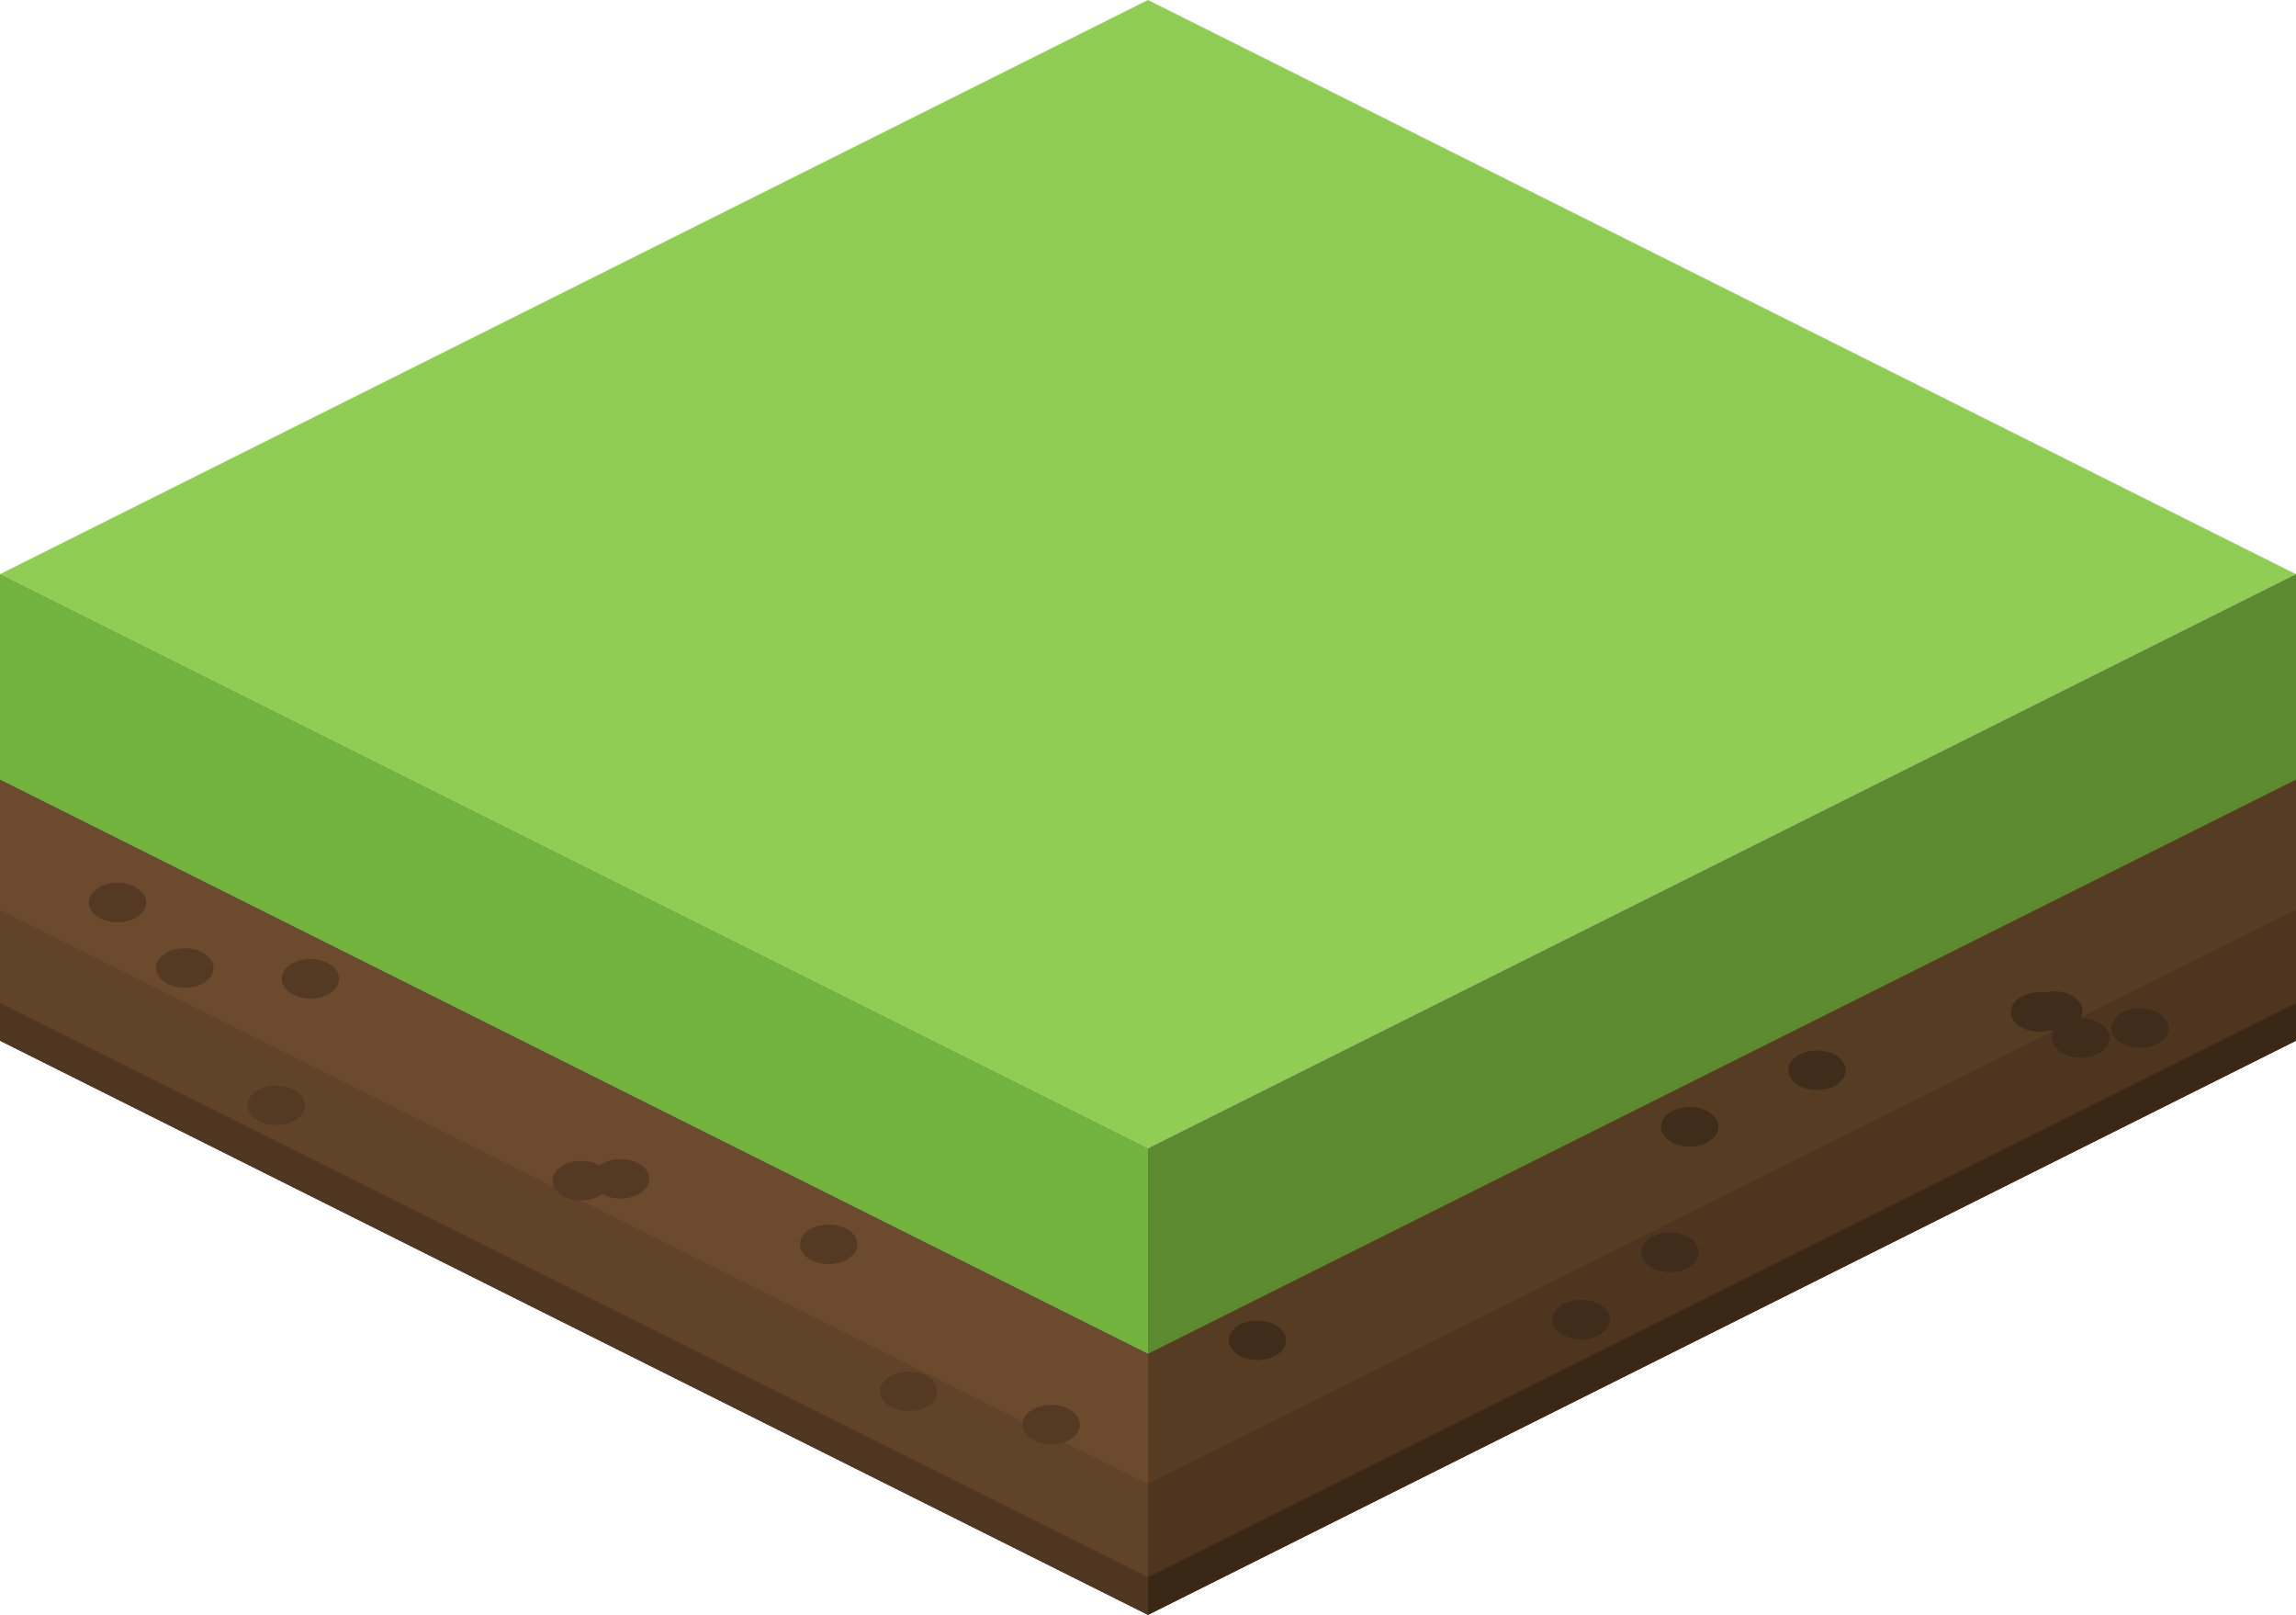
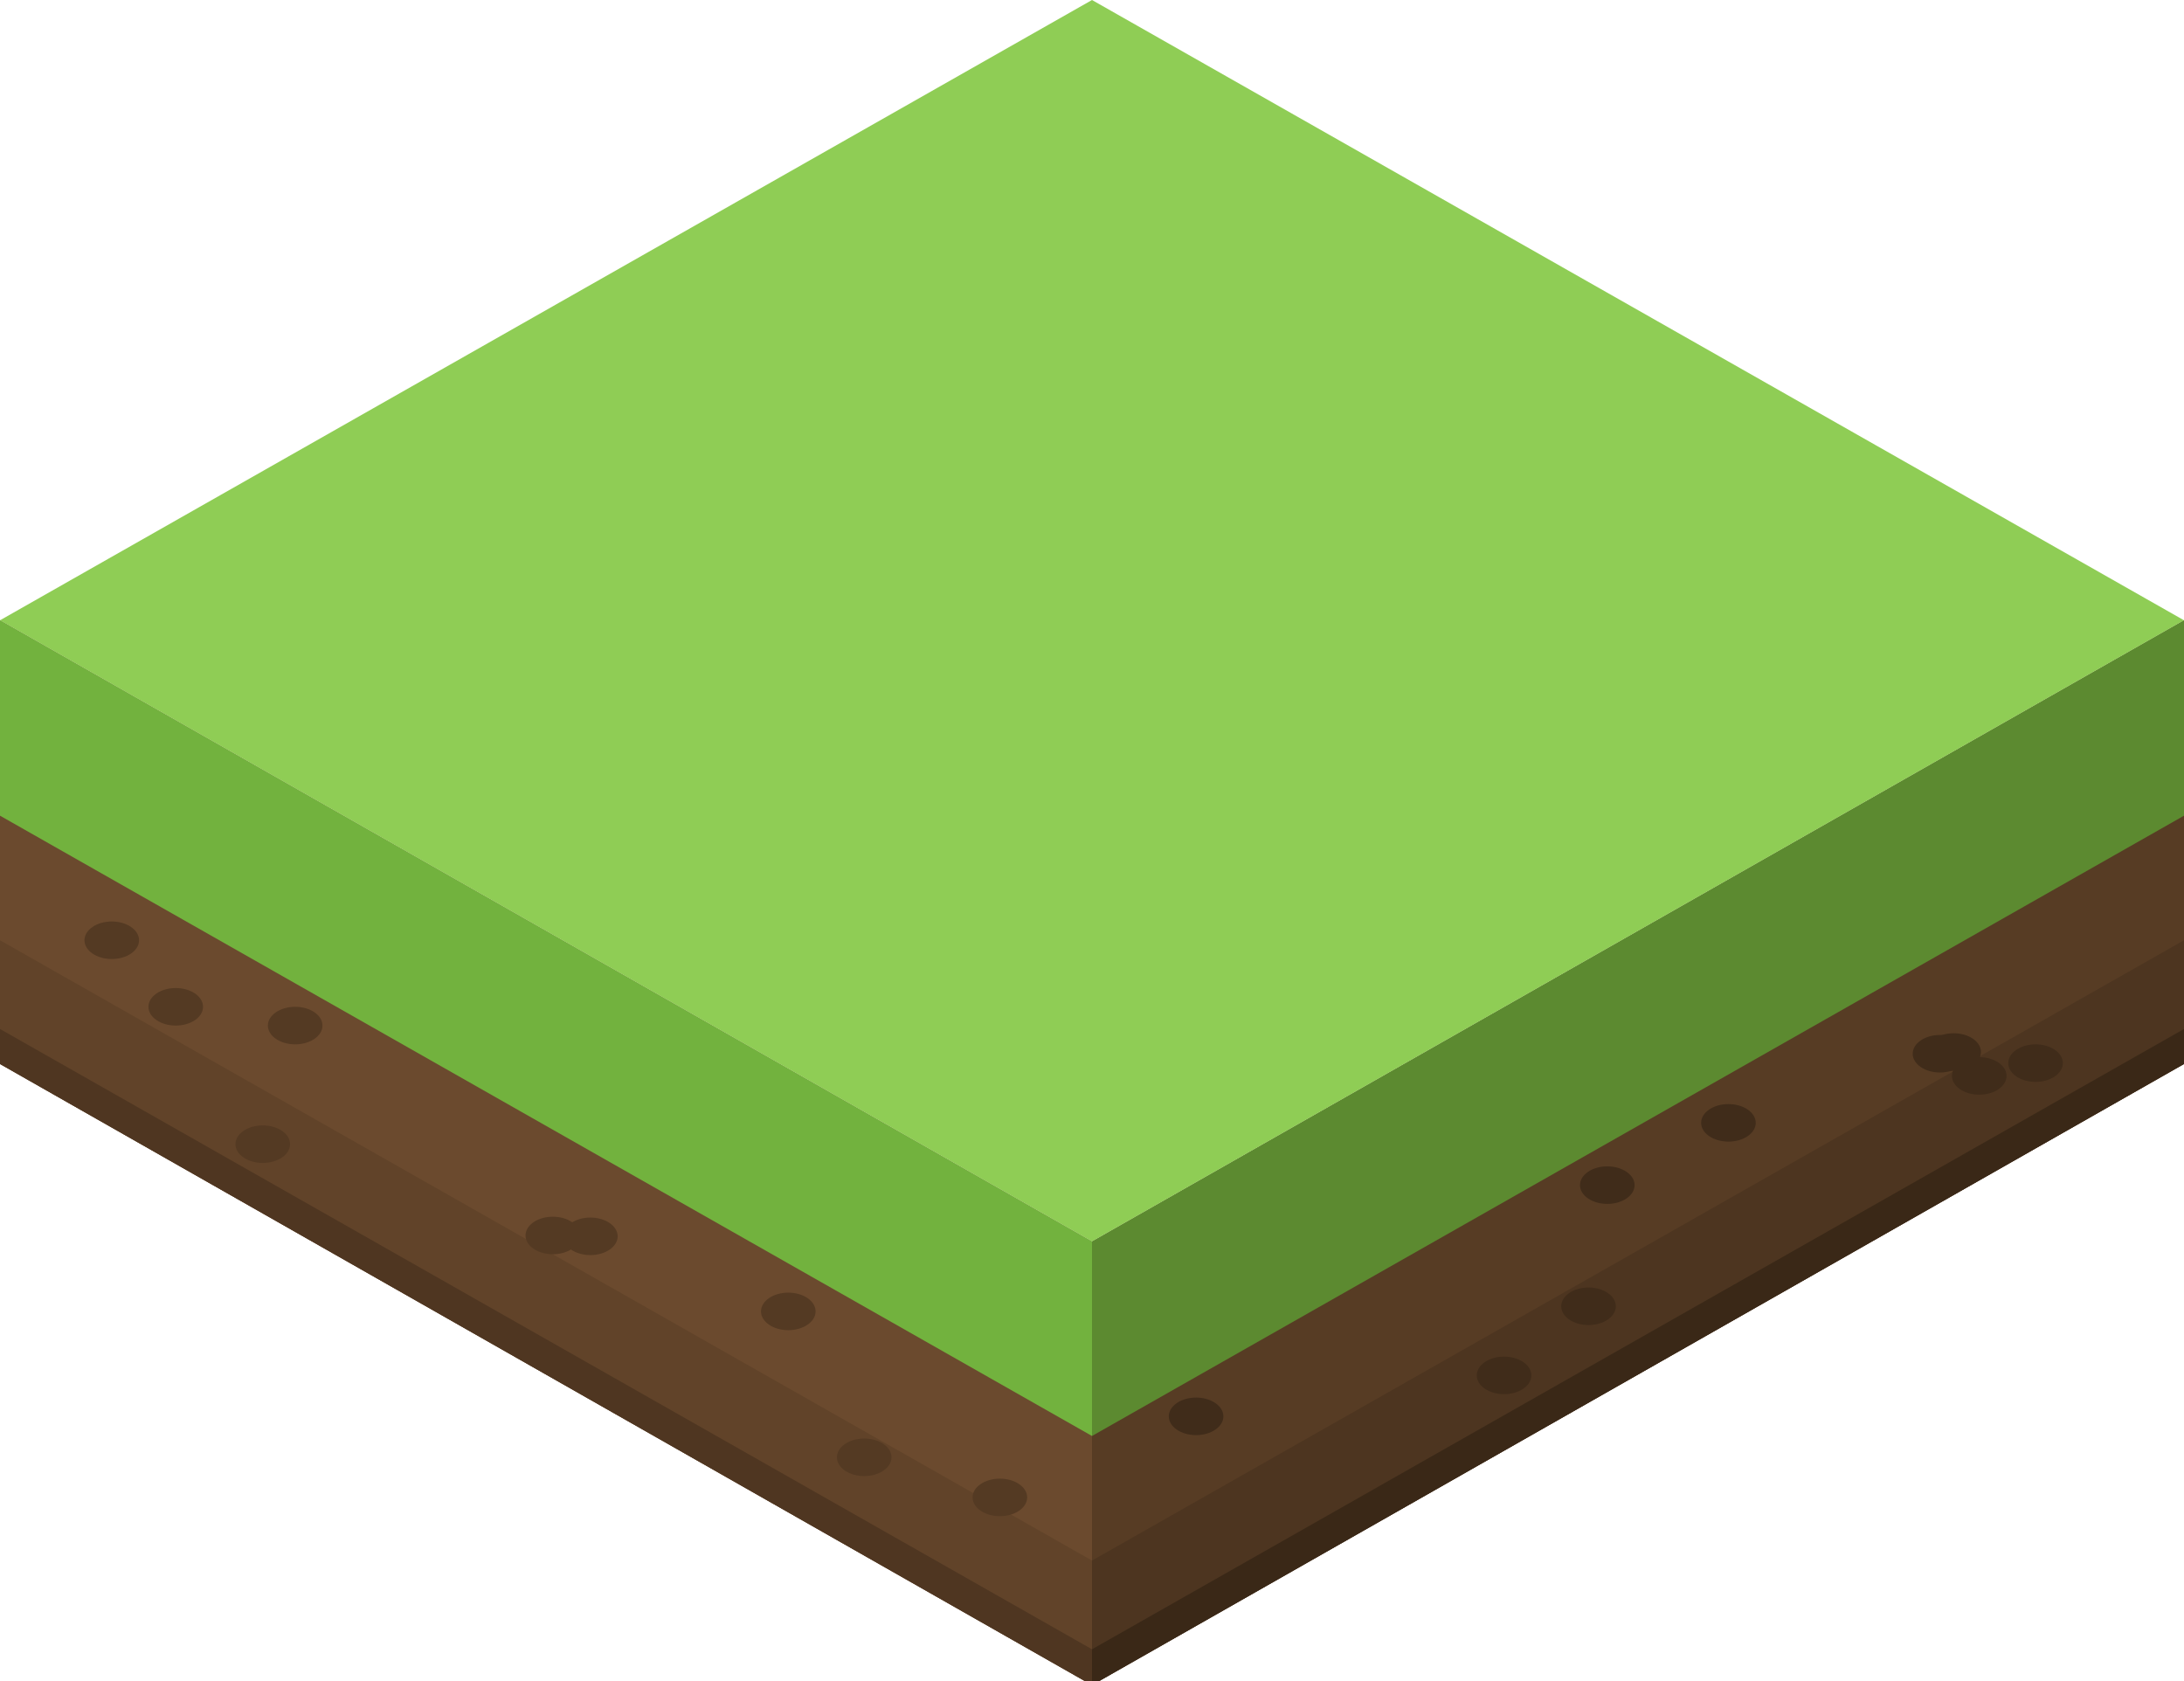
- <svg xmlns="http://www.w3.org/2000/svg" viewBox="0 0 256 180" width="256" height="180">
+ <svg xmlns="http://www.w3.org/2000/svg" viewBox="0 0 256 197" width="256" height="197">
  <defs>
    <clipPath id="d">
-       <polygon points="128,0 256,64 128,128 0,64" />
+       <polygon points="128,0 256,72.7 128,145.5 0,72.7" />
    </clipPath>
    <clipPath id="w0">
-       <polygon points="0,64 128,128 128,180 0,116" />
+       <polygon points="0,72.7 128,145.5 128,197.5 0,124.7" />
    </clipPath>
    <clipPath id="w1">
-       <polygon points="128,128 256,64 256,116 128,180" />
+       <polygon points="128,145.5 256,72.7 256,124.7 128,197.5" />
    </clipPath>
    <linearGradient id="fade" x1="0" y1="0" x2="0" y2="1">
      <stop offset="0.55" stop-color="#000" stop-opacity="0" />
      <stop offset="1" stop-color="#0b2030" stop-opacity="0.35" />
    </linearGradient>
    <linearGradient id="sun" x1="0" y1="0" x2="1" y2="1">
      <stop offset="0" stop-color="#fff" stop-opacity="0.18" />
      <stop offset="0.6" stop-color="#fff" stop-opacity="0" />
      <stop offset="1" stop-color="#000" stop-opacity="0.08" />
    </linearGradient>
  </defs>
-   <polygon points="0,64 128,128 128,180 0,116" fill="#6b4a2e" />
-   <polygon points="0,101.4 128,165.4 128,180 0,116" fill="#614329" />
-   <ellipse cx="64.8" cy="131.6" rx="3.2" ry="2.2" fill="#543a23" />
-   <ellipse cx="117.2" cy="158.8" rx="3.2" ry="2.2" fill="#543a23" />
-   <ellipse cx="20.6" cy="107.9" rx="3.2" ry="2.2" fill="#543a23" />
-   <ellipse cx="13.1" cy="100.6" rx="3.2" ry="2.2" fill="#543a23" />
-   <ellipse cx="30.8" cy="123.2" rx="3.2" ry="2.2" fill="#543a23" />
-   <ellipse cx="92.4" cy="138.7" rx="3.2" ry="2.2" fill="#543a23" />
-   <ellipse cx="69.2" cy="131.4" rx="3.2" ry="2.2" fill="#543a23" />
-   <ellipse cx="34.6" cy="109.1" rx="3.2" ry="2.2" fill="#543a23" />
-   <ellipse cx="101.3" cy="155.1" rx="3.2" ry="2.2" fill="#543a23" />
-   <polygon points="0,64 128,128 128,150.9 0,86.9" fill="#72b23e" />
-   <polygon points="0,111.8 128,175.8 128,180 0,116" fill="#4f3621" />
-   <polygon points="128,128 256,64 256,116 128,180" fill="#573c24" />
-   <polygon points="128,165.4 256,101.4 256,116 128,180" fill="#4d3520" />
-   <ellipse cx="227.4" cy="112.8" rx="3.2" ry="2.2" fill="#402c1a" />
-   <ellipse cx="140.2" cy="149.4" rx="3.2" ry="2.2" fill="#402c1a" />
-   <ellipse cx="176.3" cy="147.1" rx="3.2" ry="2.2" fill="#402c1a" />
-   <ellipse cx="238.6" cy="114.6" rx="3.2" ry="2.2" fill="#402c1a" />
-   <ellipse cx="202.6" cy="119.3" rx="3.2" ry="2.2" fill="#402c1a" />
-   <ellipse cx="188.4" cy="125.6" rx="3.2" ry="2.2" fill="#402c1a" />
-   <ellipse cx="232" cy="115.7" rx="3.2" ry="2.2" fill="#402c1a" />
-   <ellipse cx="186.2" cy="139.6" rx="3.2" ry="2.2" fill="#402c1a" />
-   <ellipse cx="229" cy="112.7" rx="3.2" ry="2.2" fill="#402c1a" />
-   <polygon points="128,128 256,64 256,86.9 128,150.9" fill="#5c8a30" />
-   <polygon points="128,175.8 256,111.8 256,116 128,180" fill="#3a2817" />
-   <polygon points="128,0 256,64 128,128 0,64" fill="#8fcd55" />
+   <polygon points="0,72.7 128,145.5 128,197.5 0,124.7" fill="#6b4a2e" />
+   <polygon points="0,110.2 128,182.9 128,197.5 0,124.7" fill="#614329" />
+   <ellipse cx="64.8" cy="144.8" rx="3.2" ry="2.2" fill="#543a23" />
+   <ellipse cx="117.2" cy="175.5" rx="3.2" ry="2.2" fill="#543a23" />
+   <ellipse cx="20.6" cy="118" rx="3.2" ry="2.2" fill="#543a23" />
+   <ellipse cx="13.1" cy="110.2" rx="3.2" ry="2.2" fill="#543a23" />
+   <ellipse cx="30.8" cy="134.1" rx="3.2" ry="2.2" fill="#543a23" />
+   <ellipse cx="92.4" cy="153.7" rx="3.2" ry="2.2" fill="#543a23" />
+   <ellipse cx="69.2" cy="144.9" rx="3.2" ry="2.2" fill="#543a23" />
+   <ellipse cx="34.6" cy="120.2" rx="3.2" ry="2.2" fill="#543a23" />
+   <ellipse cx="101.3" cy="170.8" rx="3.2" ry="2.2" fill="#543a23" />
+   <polygon points="0,72.7 128,145.5 128,168.3 0,95.6" fill="#72b23e" />
+   <polygon points="0,120.6 128,193.3 128,197.5 0,124.7" fill="#4f3621" />
+   <polygon points="128,145.5 256,72.7 256,124.7 128,197.5" fill="#573c24" />
+   <polygon points="128,182.9 256,110.2 256,124.7 128,197.5" fill="#4d3520" />
+   <ellipse cx="227.4" cy="123.5" rx="3.2" ry="2.2" fill="#402c1a" />
+   <ellipse cx="140.2" cy="166" rx="3.2" ry="2.2" fill="#402c1a" />
+   <ellipse cx="176.3" cy="161.2" rx="3.2" ry="2.2" fill="#402c1a" />
+   <ellipse cx="238.6" cy="124.6" rx="3.2" ry="2.2" fill="#402c1a" />
+   <ellipse cx="202.6" cy="131.6" rx="3.2" ry="2.2" fill="#402c1a" />
+   <ellipse cx="188.4" cy="138.9" rx="3.2" ry="2.2" fill="#402c1a" />
+   <ellipse cx="232" cy="126.1" rx="3.2" ry="2.2" fill="#402c1a" />
+   <ellipse cx="186.2" cy="153.1" rx="3.2" ry="2.2" fill="#402c1a" />
+   <ellipse cx="229" cy="123.3" rx="3.2" ry="2.2" fill="#402c1a" />
+   <polygon points="128,145.5 256,72.7 256,95.6 128,168.3" fill="#5c8a30" />
+   <polygon points="128,193.3 256,120.6 256,124.7 128,197.5" fill="#3a2817" />
+   <polygon points="128,0 256,72.7 128,145.5 0,72.7" fill="#8fcd55" />
  <g clip-path="url(#d)">
</g>
</svg>
